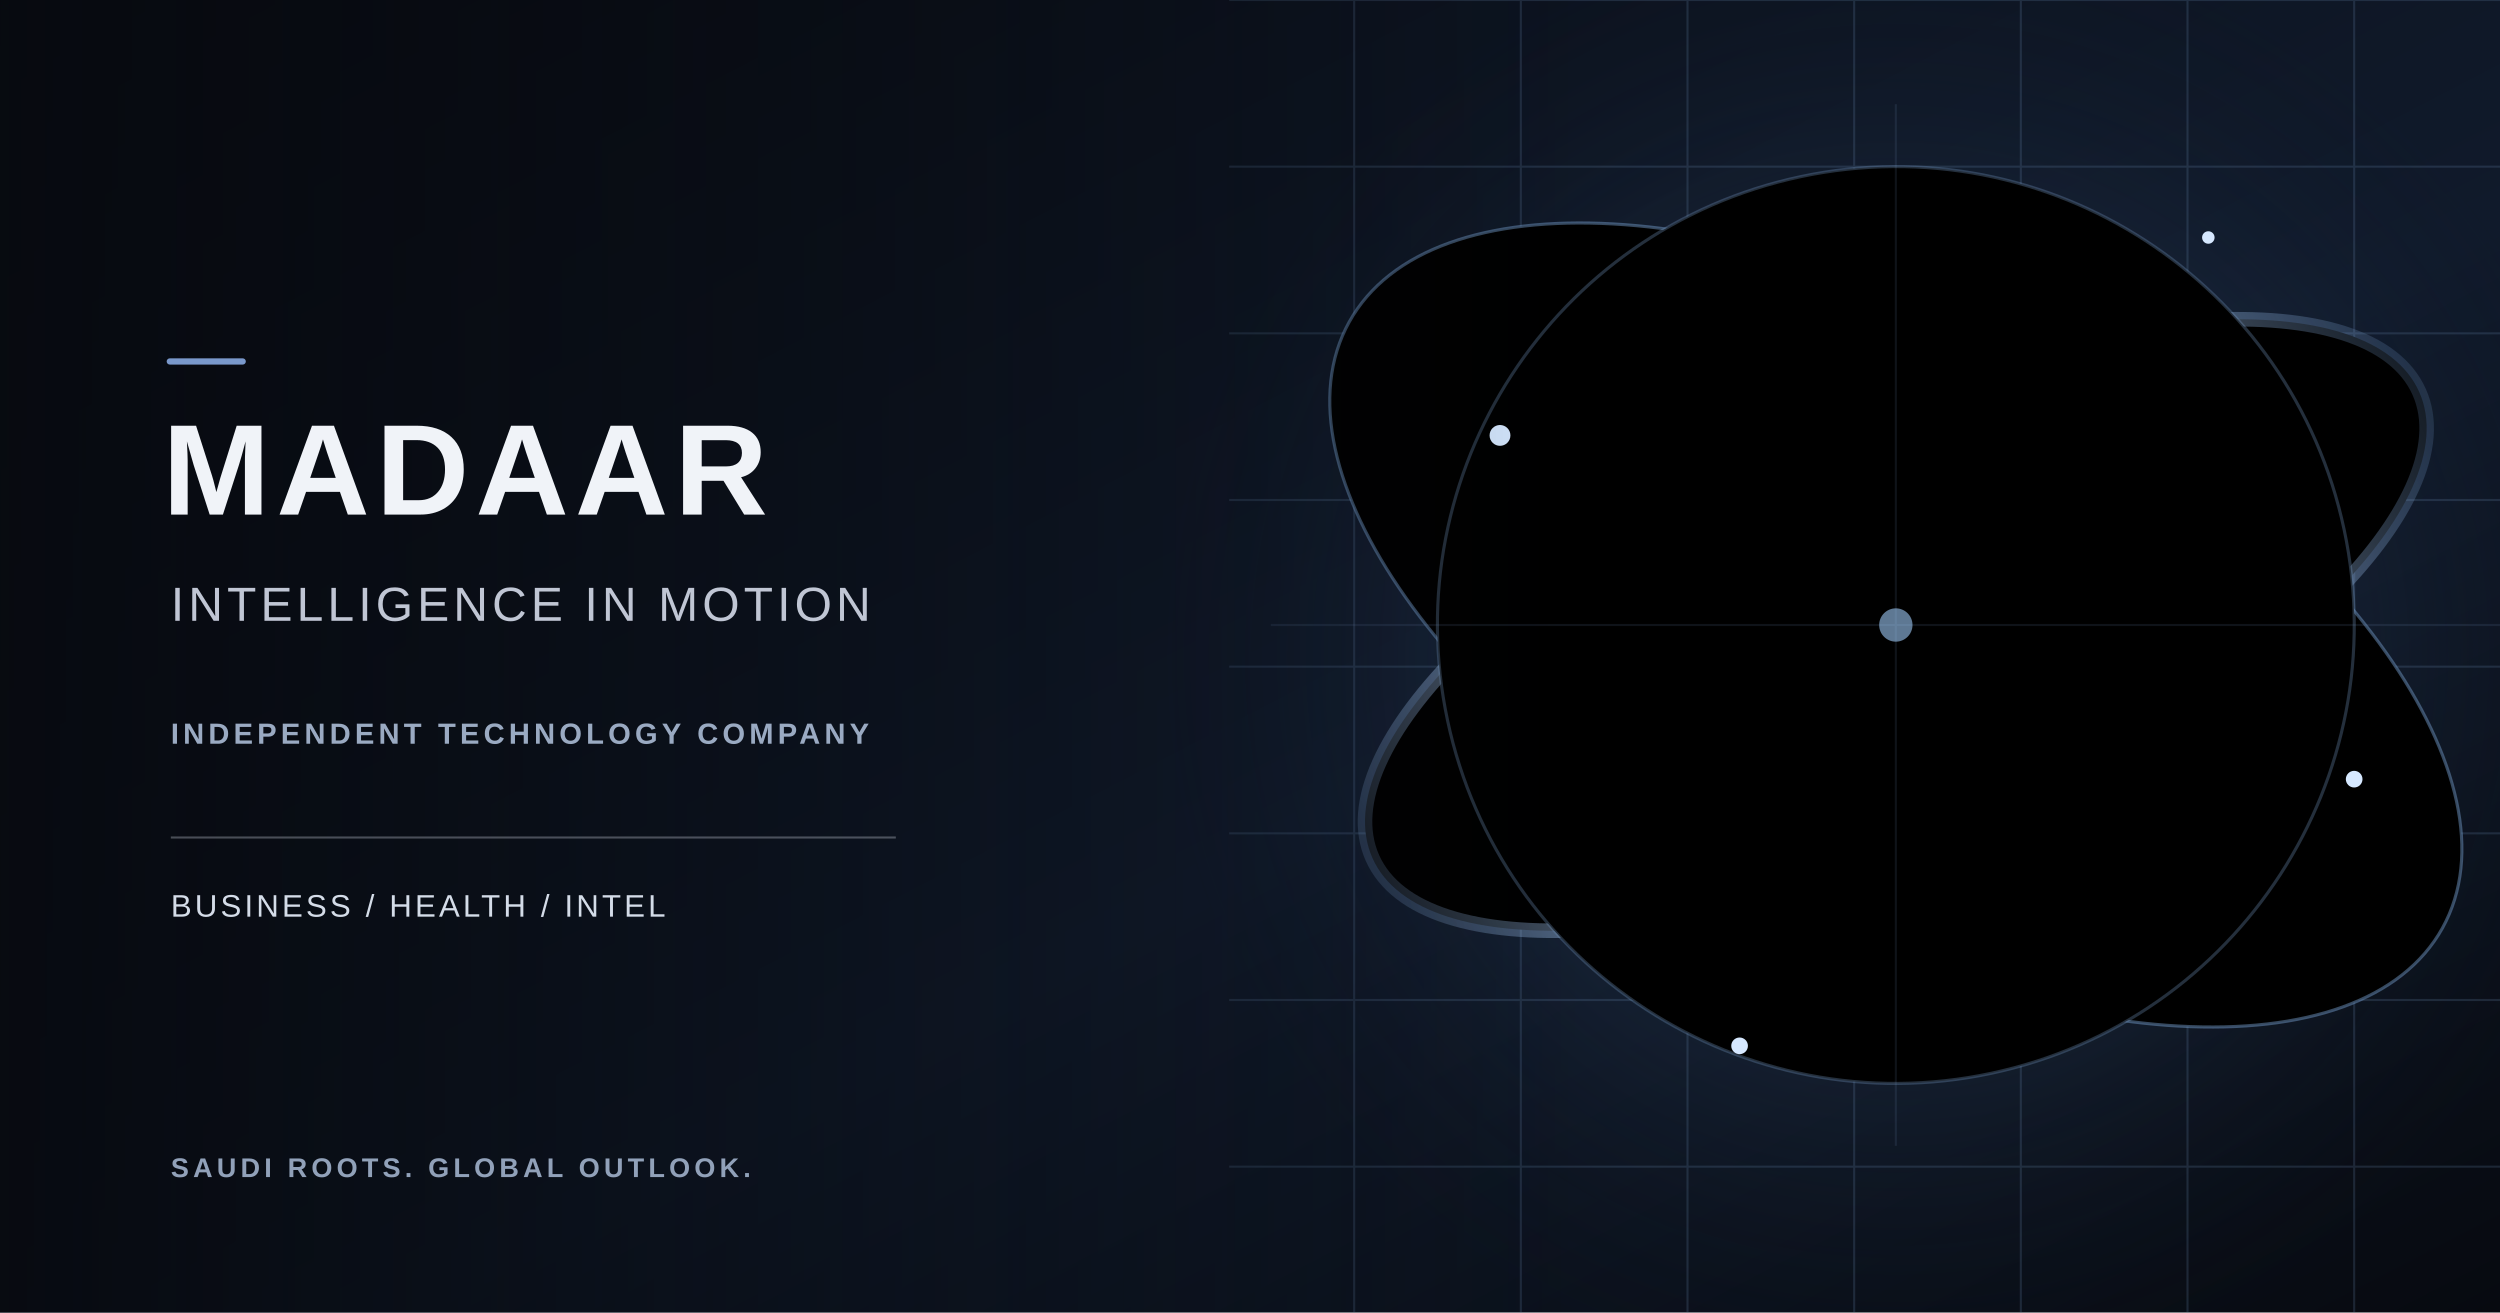
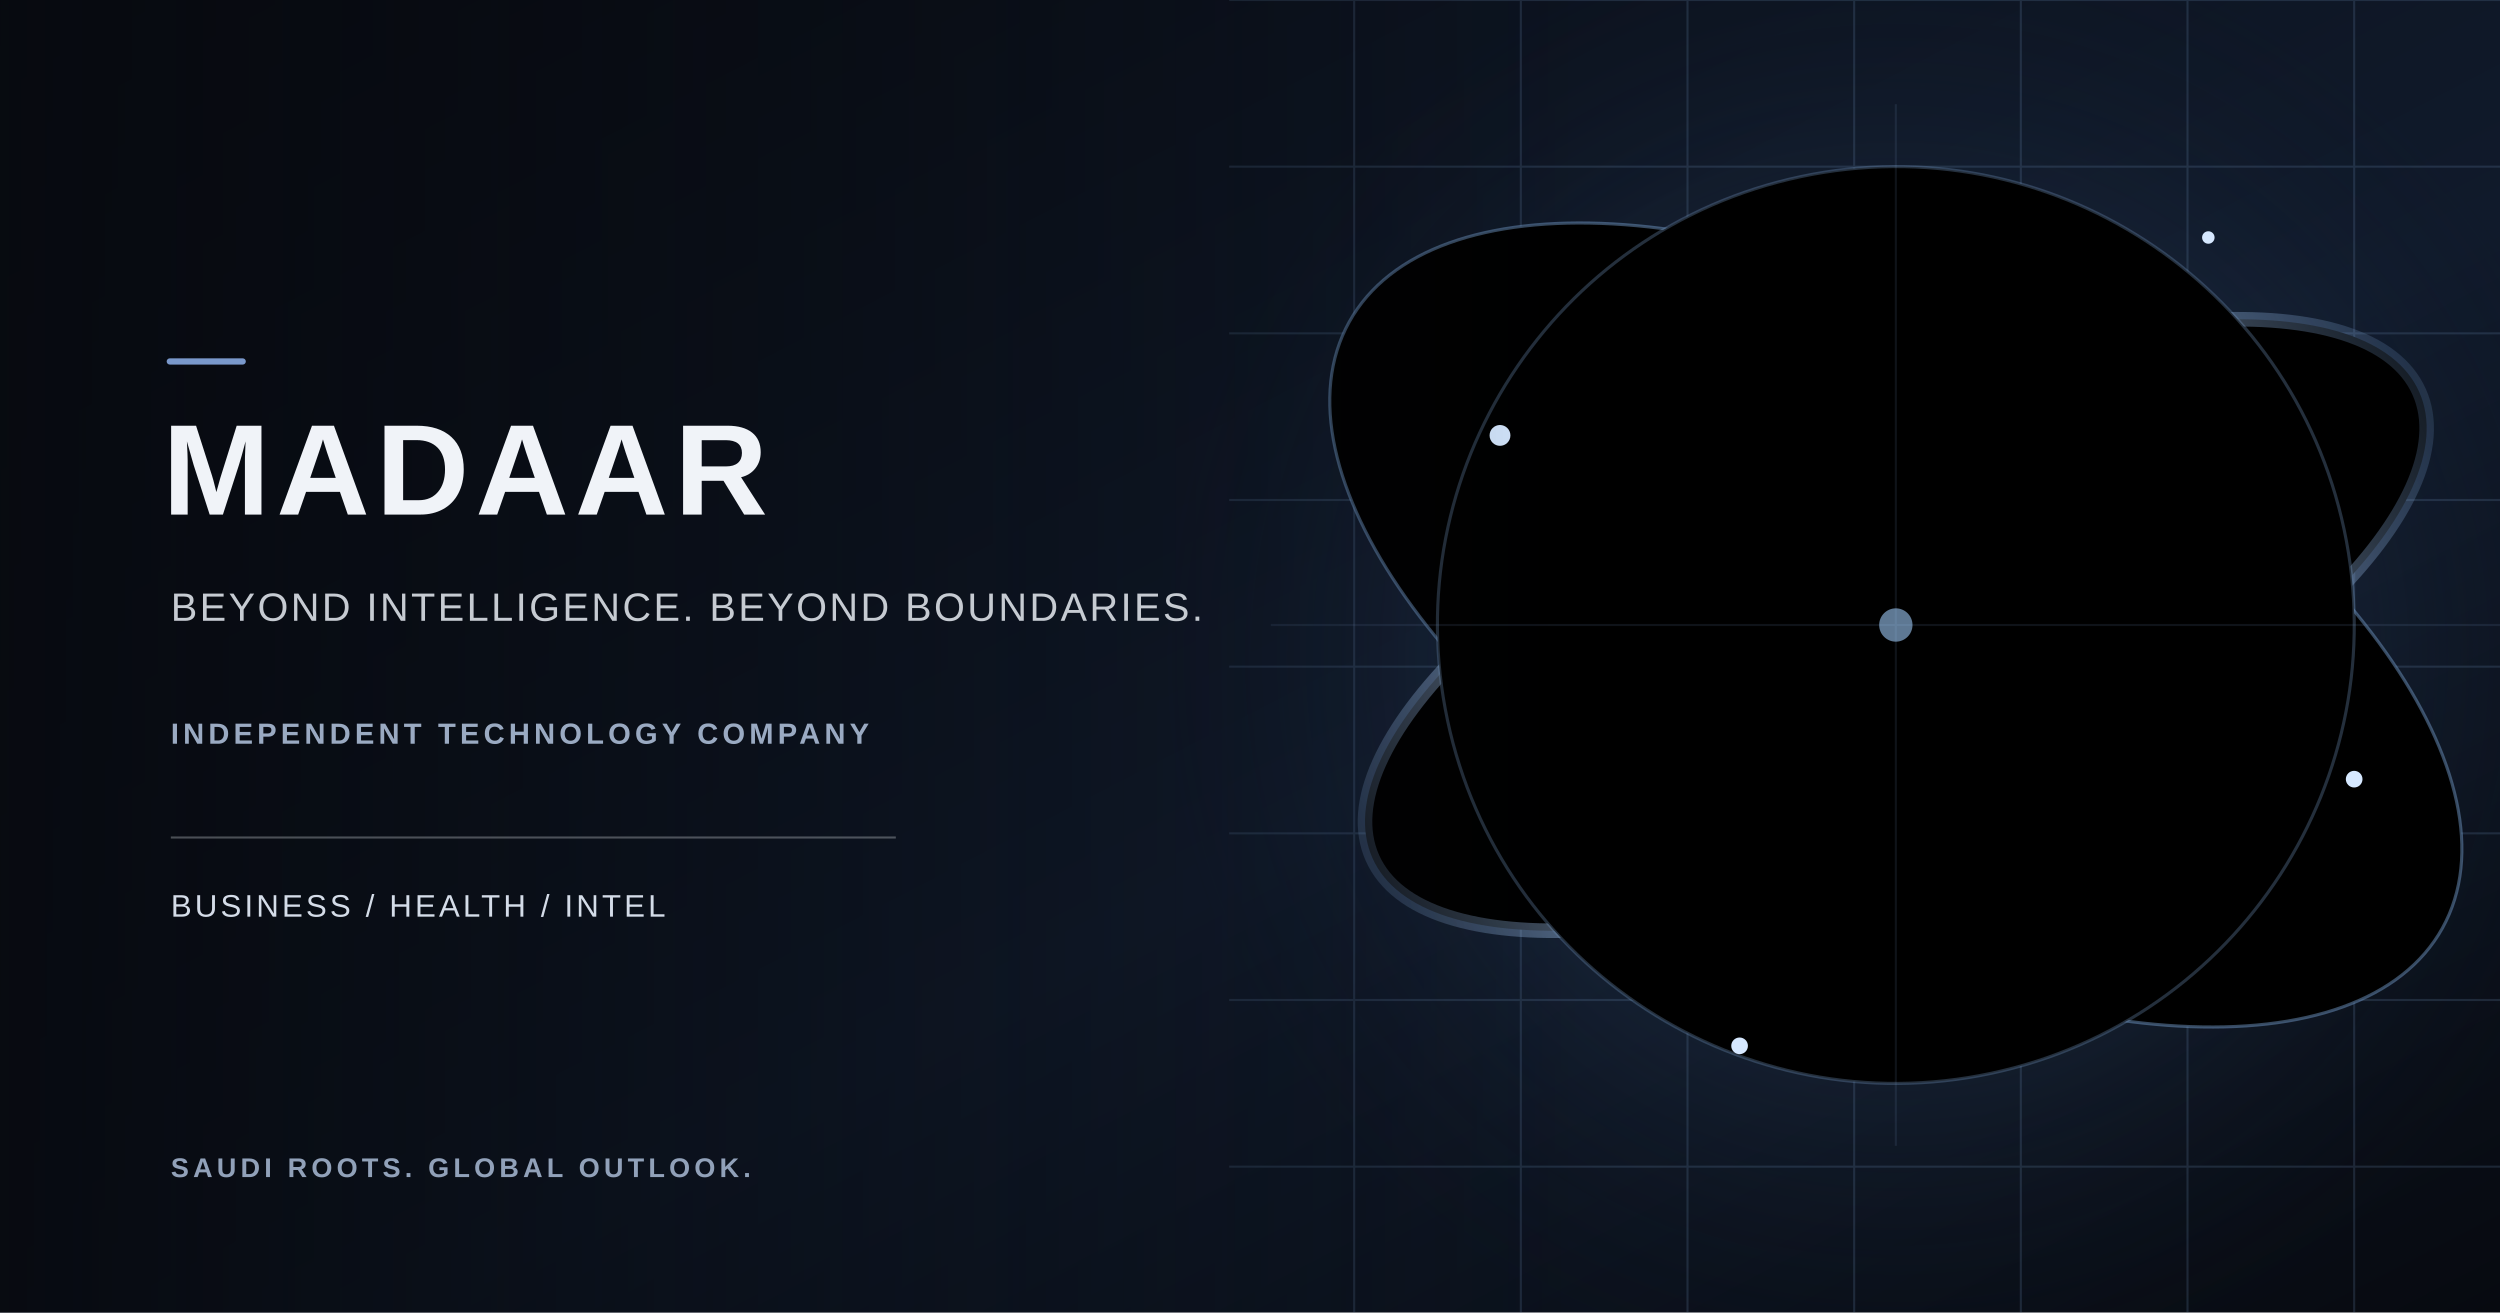
<svg xmlns="http://www.w3.org/2000/svg" width="1200" height="630" viewBox="0 0 1200 630">
  <defs>
    <linearGradient id="bg" x2="1" y2="1">
      <stop stop-color="#080b12" />
      <stop offset=".58" stop-color="#101a2b" />
      <stop offset="1" stop-color="#070a10" />
    </linearGradient>
    <radialGradient id="glow">
      <stop stop-color="#557eaf" stop-opacity=".48" />
      <stop offset="1" stop-color="#101a2b" stop-opacity="0" />
    </radialGradient>
    <linearGradient id="ring">
      <stop stop-color="#8eb6e7" stop-opacity=".18" />
      <stop offset=".48" stop-color="#d9e6f8" />
      <stop offset="1" stop-color="#6c91bf" stop-opacity=".2" />
    </linearGradient>
    <linearGradient id="fade">
      <stop stop-color="#070a10" stop-opacity=".96" />
      <stop offset="1" stop-color="#070a10" stop-opacity="0" />
    </linearGradient>
  </defs>
  <rect width="1200" height="630" fill="url(#bg)" />
  <circle cx="910" cy="315" r="360" fill="url(#glow)" />
  <g fill="none" stroke="#6c8fb9" opacity=".2">
    <path d="M590 0H1200M590 80H1200M590 160H1200M590 240H1200M590 320H1200M590 400H1200M590 480H1200M590 560H1200" />
    <path d="M650 0V630M730 0V630M810 0V630M890 0V630M970 0V630M1050 0V630M1130 0V630" />
  </g>
  <g transform="translate(910 300)">
    <circle r="122" fill="#0c1728" stroke="#9ebde2" stroke-opacity=".5" stroke-width="2" />
    <circle r="105" fill="url(#glow)" />
    <ellipse rx="275" ry="104" transform="rotate(-24)" stroke="url(#ring)" stroke-width="7" />
    <ellipse rx="300" ry="145" transform="rotate(29)" stroke="#7298c6" stroke-opacity=".48" stroke-width="1.5" />
    <ellipse rx="220" ry="220" transform="rotate(-12)" stroke="#7193bd" stroke-opacity=".32" stroke-width="1.5" />
    <path d="M-300 0H300M0-250V250" stroke="#7899c1" stroke-opacity=".13" />
    <g fill="#d6e8ff">
      <circle cx="-190" cy="-91" r="5" />
      <circle cx="220" cy="74" r="4" />
      <circle cx="150" cy="-186" r="3" />
      <circle cx="-75" cy="202" r="4" />
    </g>
    <circle r="8" fill="#9dc8f5" opacity=".6" />
  </g>
  <rect width="760" height="630" fill="url(#fade)" />
  <g font-family="Arial, Helvetica, sans-serif">
    <rect x="80" y="172" width="38" height="3" rx="1.5" fill="#7998cb" />
    <text x="78" y="247" fill="#f0f3f8" font-size="62" font-weight="700" letter-spacing="3">MADAAR</text>
-     <text x="82" y="298" fill="#c0c6d4" font-size="23" letter-spacing="2">INTELLIGENCE IN MOTION</text>
+     <text x="82" y="298" fill="#c6cbd2" font-size="19" letter-spacing="1.2">BEYOND INTELLIGENCE. BEYOND BOUNDARIES.</text>
    <text x="82" y="357" fill="#9aaac2" font-size="14" font-weight="700" letter-spacing="2">INDEPENDENT TECHNOLOGY COMPANY</text>
-     <path d="M82 402H430" stroke="#c0c6d4" stroke-opacity=".35" />
+     <path d="M82 402H430" stroke="#c6cbd2" stroke-opacity=".35" />
    <text x="82" y="440" fill="#d4dce8" font-size="15" letter-spacing="1.5">BUSINESS  /  HEALTH  /  INTEL</text>
    <text x="82" y="565" fill="#91a1b9" font-size="13" font-weight="700" letter-spacing="2">SAUDI ROOTS. GLOBAL OUTLOOK.</text>
  </g>
</svg>
